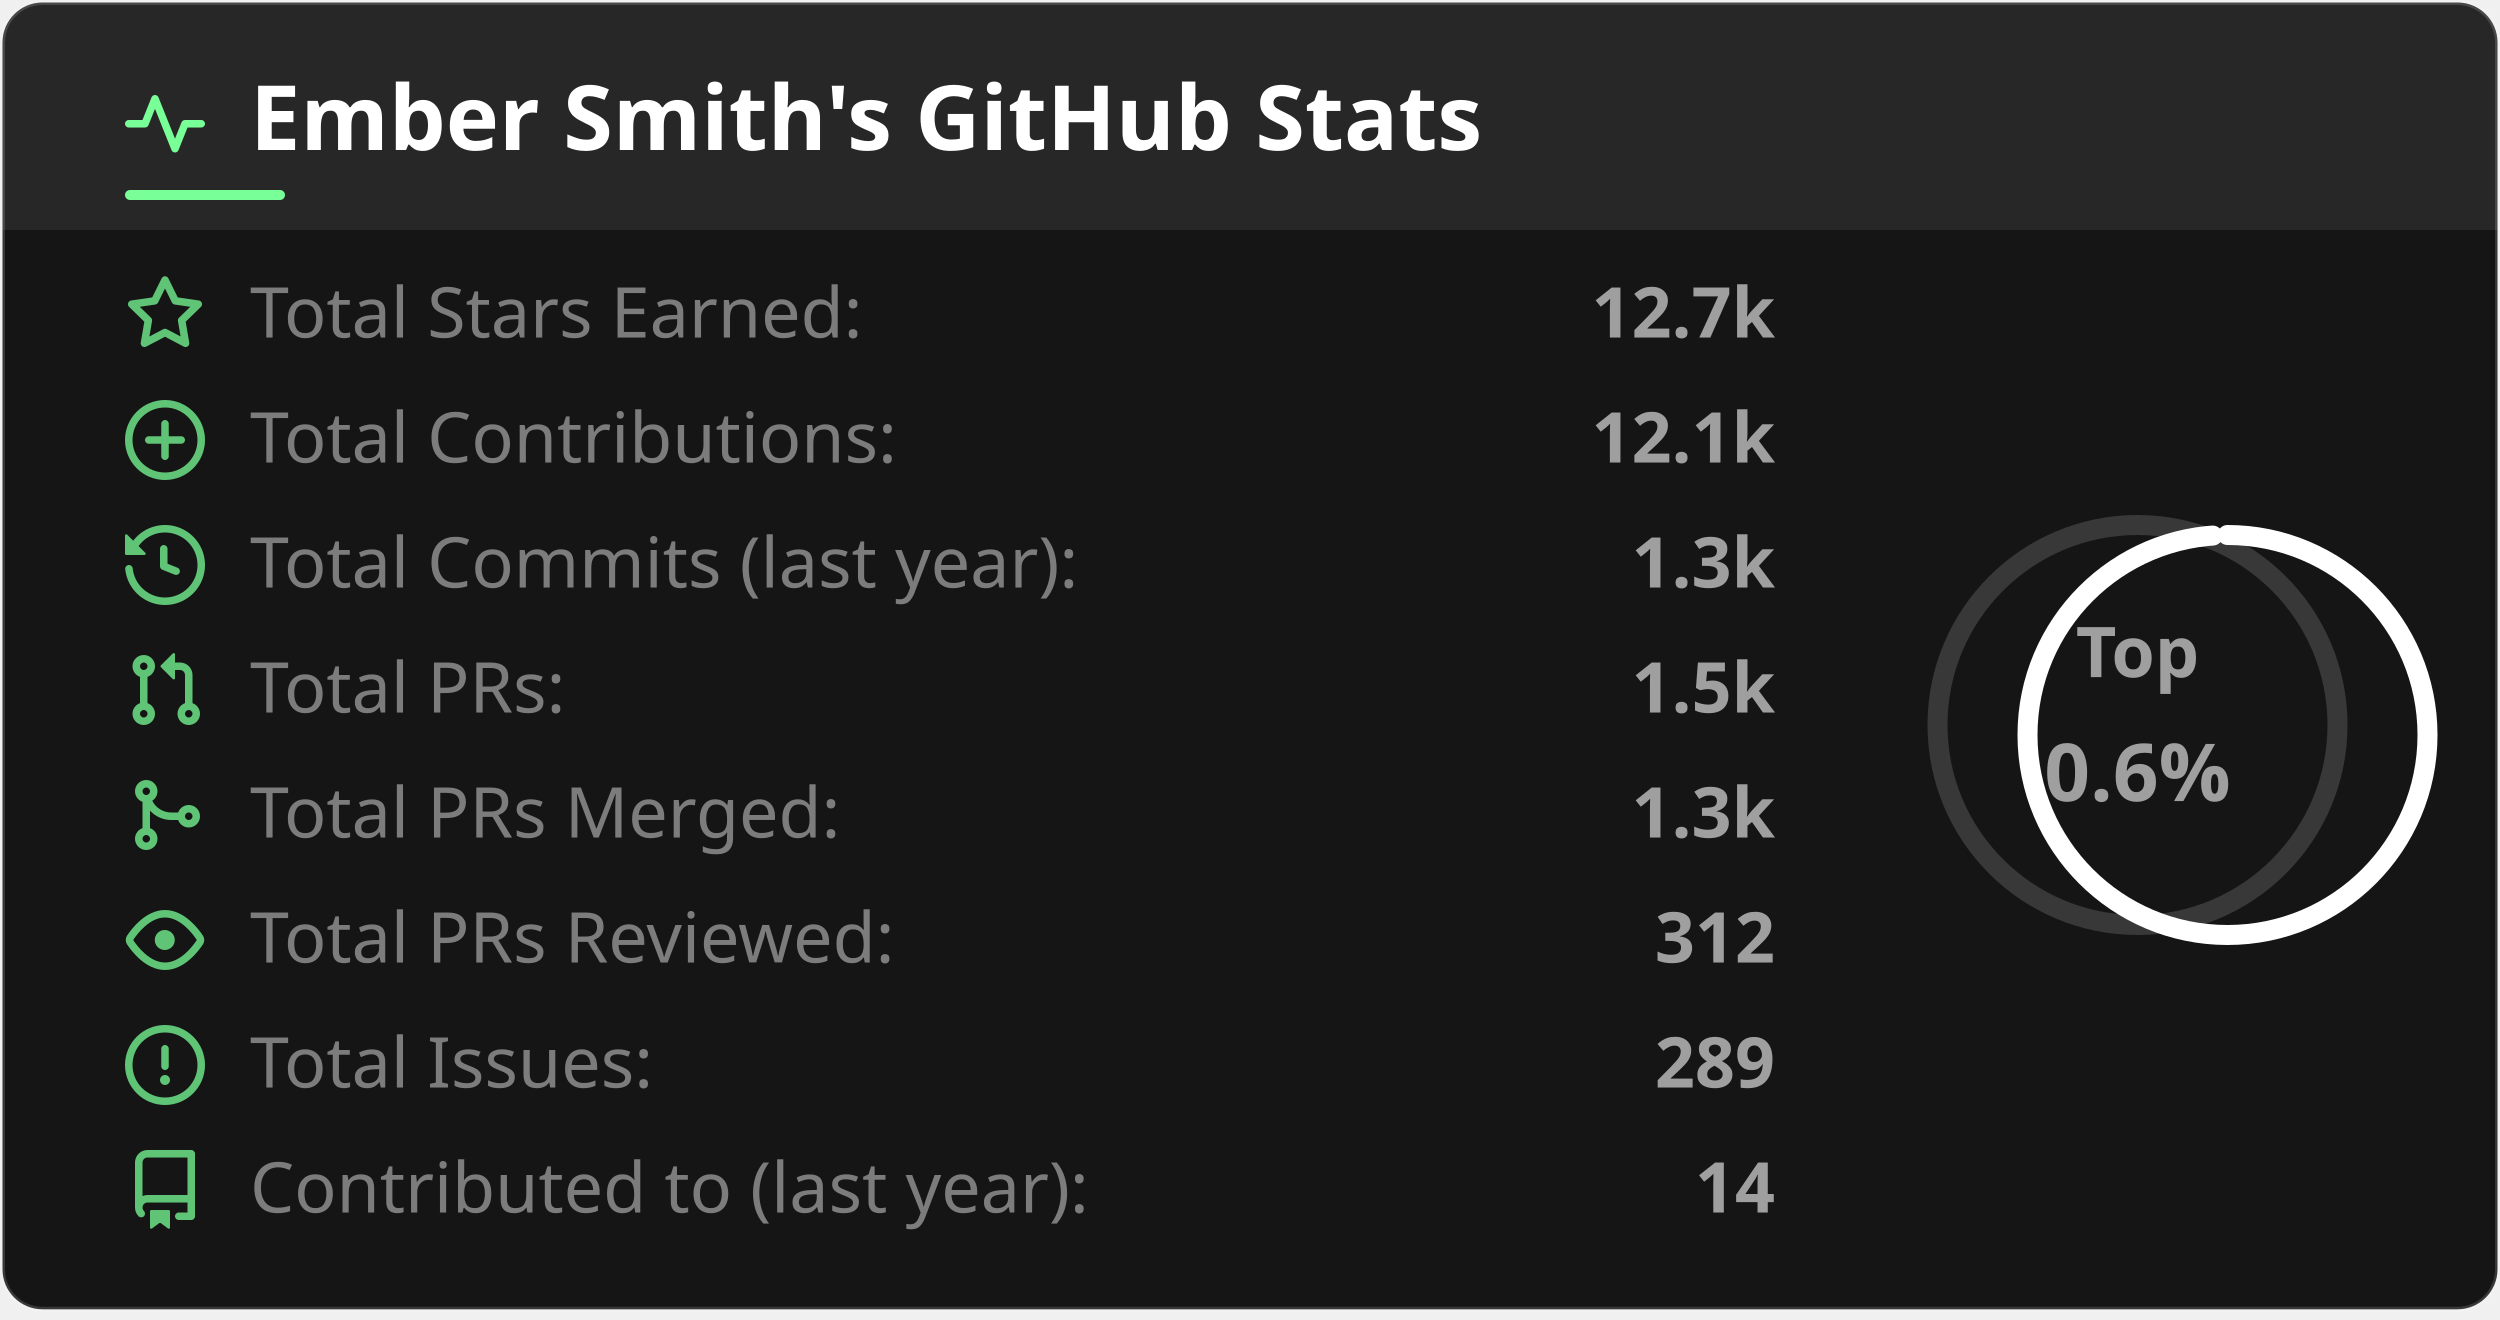
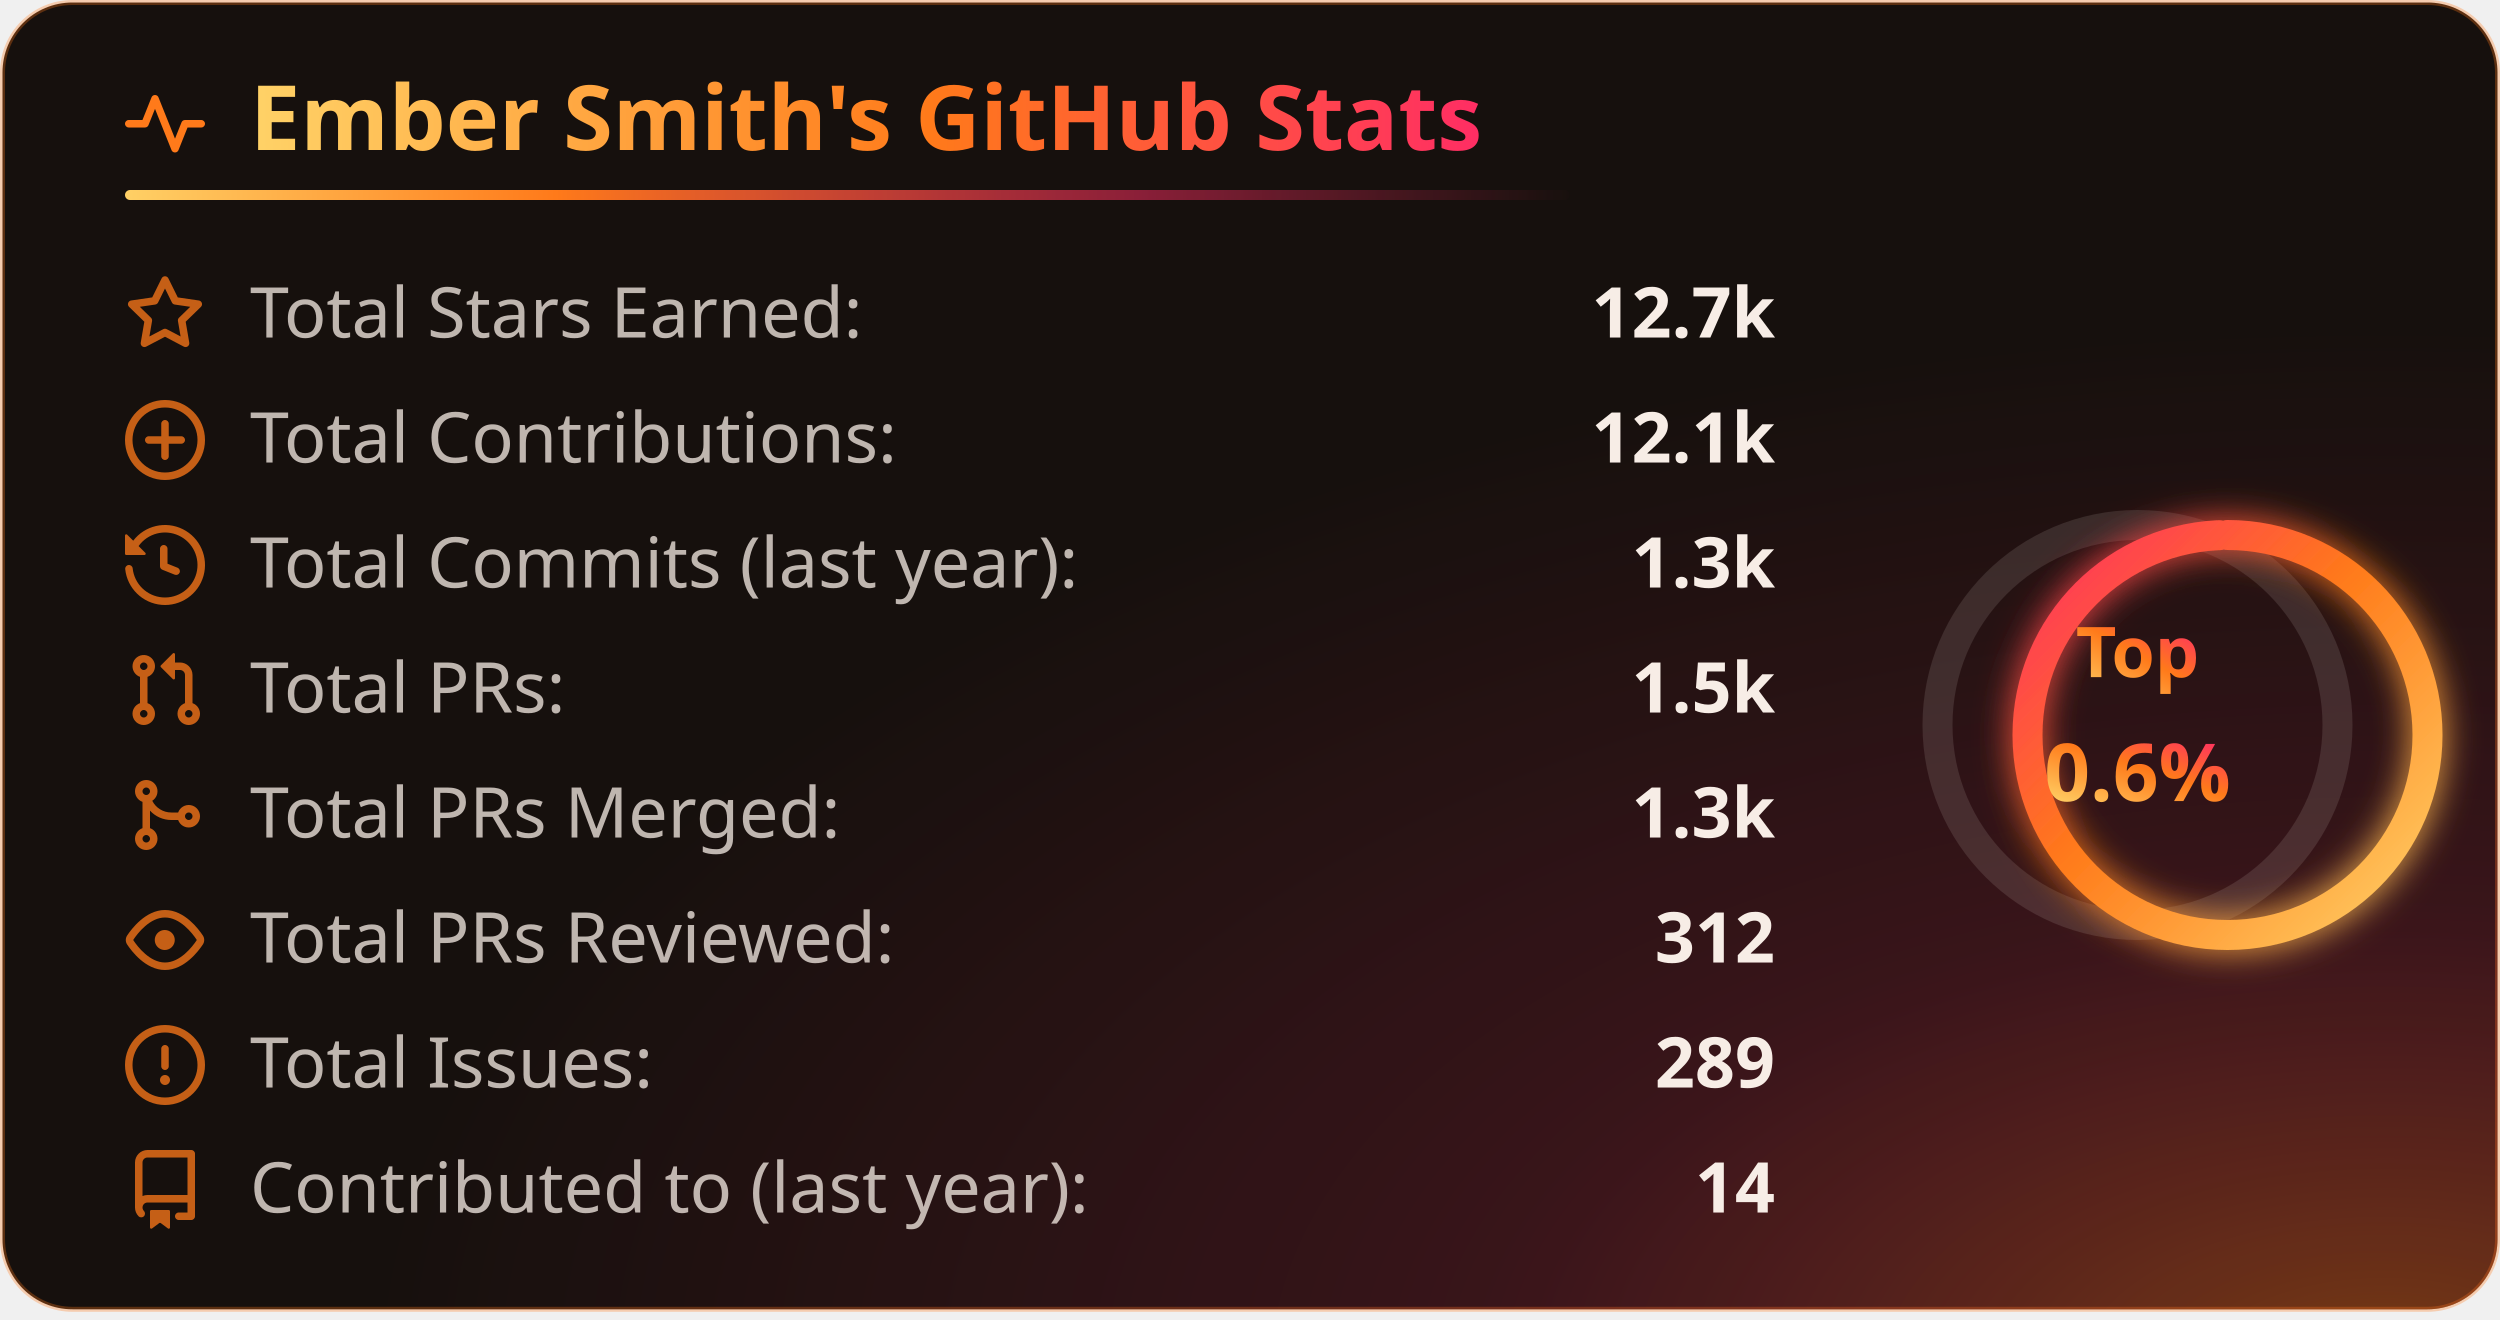
<svg xmlns="http://www.w3.org/2000/svg" width="500" height="264" viewBox="0 0 500 264" fill="none" role="img" aria-labelledby="title-id desc-id">
  <style>
    .header {
      font: 600 18px 'Segoe UI', Ubuntu, "Helvetica Neue", Sans-Serif;
-       fill: #fff;
+       fill: url(#heat);
      animation: fadeInAnimation 0.8s ease-in-out backwards;
    }
    /* The icon reads against the title rather than with it, so it keeps its own color. */
    .title-icon {
-       fill: #79ff97;
+       fill: #ff7a1a;
      animation: fadeInAnimation 0.8s ease-in-out backwards;
    }
    .title-accent {
-       fill: #79ff97;
-       animation: fadeInAnimation 0.8s ease-in-out backwards;
-     }
-     .title-band {
-       fill: #fff;
-       opacity: 0.08;
+       transform-box: fill-box;
+       transform-origin: left center;
+       animation: trailAnimation 0.9s cubic-bezier(0.2, 0.7, 0.2, 1) 0.2s backwards;
    }
    @supports(-moz-appearance: auto) {
      /* Selector detects Firefox */
      .header {
        font-size: 15.5px;
      }
    }
    .stat {
      font: 400 14px 'Segoe UI', Ubuntu, "Helvetica Neue", Sans-Serif;
-       fill: #9f9f9f;
+       fill: #f7ede6;
      font-variant-numeric: tabular-nums;
    }
    @supports(-moz-appearance: auto) {
      /* Selector detects Firefox */
      .stat {
        font-size: 12px;
      }
    }
    .stagger {
      animation: fadeInAnimation 0.3s ease-in-out backwards;
    }
    .rank-text {
      font: 700 22px 'Segoe UI', Ubuntu, "Helvetica Neue", Sans-Serif;
-       fill: #9f9f9f;
+       fill: url(#heat-ring);
      transform: translate(-5px, 5px);
      animation: scaleInAnimation 0.3s ease-in-out backwards;
    }
    .rank-percentile-header {
      font-size: 14px;
    }
    .rank-percentile-text {
      font-size: 16px;
    }
    /* Labels recede so that the values read first. */
    .not_bold {
      font-weight: 400;
      opacity: 0.75;
    }
    .bold {
      font-weight: 600;
    }
    .icon {
-       fill: #79ff97;
+       fill: #ff7a1a;
      opacity: 0.75;
      display: block;
    }
    .rank-circle-rim {
-       stroke: #fff;
+       stroke: #f7ede6;
      fill: none;
-       stroke-width: 4;
-       opacity: 0.15;
+       stroke-width: 6;
+       opacity: 0.12;
    }
    .rank-circle {
-       stroke: #fff;
-       stroke-dasharray: 250;
+       stroke: url(#heat-ring);
+       stroke-dasharray: 251.327;
      fill: none;
-       stroke-width: 4;
+       stroke-width: 6;
      stroke-linecap: round;
      opacity: 1;
      transform-origin: -10px 8px;
      transform: rotate(-90deg);
      stroke-dashoffset: 1.612;
      animation: rankAnimation 0.8s backwards ease-in-out;
    }
    @keyframes rankAnimation {
      from {
        stroke-dashoffset: 251.327;
      }
      to {
        stroke-dashoffset: 1.612;
      }
    }
+     /* A spark burns out at the top of its rise, so its resting frame is unlit. */
+     .spark {
+       fill: #ffd166;
+       opacity: 0;
+       animation: sparkAnimation 3.4s ease-out 3 backwards;
+     }
+     @keyframes sparkAnimation {
+       0% {
+         opacity: 0;
+         transform: translateY(0);
+       }
+       15% {
+         opacity: 1;
+       }
+       100% {
+         opacity: 0;
+         transform: translateY(-56px);
+       }
+     }
    /* Animations */
    @keyframes scaleInAnimation {
      from {
        transform: translate(-5px, 5px) scale(0);
      }
      to {
        transform: translate(-5px, 5px) scale(1);
      }
    }
    @keyframes fadeInAnimation {
      from {
        opacity: 0;
      }
      to {
        opacity: 1;
+       }
+     }
+     @keyframes trailAnimation {
+       from {
+         transform: scaleX(0);
      }
    }
    @media (prefers-reduced-motion: reduce) {
      * {
        animation-duration: 0s !important;
        animation-delay: 0s !important;
      }
    }
  </style>
-   <rect data-testid="card-bg" class="card-bg" x="0.5" y="0.5" rx="8" height="99%" stroke="#ffffff26" width="499" fill="#151515" stroke-opacity="1" />
-   <path data-testid="title-band" class="title-band" d="M0.5 8.5a8 8 0 0 1 8 -8h483a8 8 0 0 1 8 8v37.5h-499z" />
+   <defs>
+     <linearGradient id="heat" x1="0" y1="0" x2="1" y2="0">
+       <stop offset="0" class="heat-0" stop-color="#ffd166" />
+       <stop offset="0.55" class="heat-1" stop-color="#ff7a1a" />
+       <stop offset="1" class="heat-2" stop-color="#ff2e63" />
+     </linearGradient>
+     <linearGradient id="heat-ring" x1="0" y1="1" x2="1" y2="0">
+       <stop offset="0" class="heat-0" stop-color="#ffd166" />
+       <stop offset="0.55" class="heat-1" stop-color="#ff7a1a" />
+       <stop offset="1" class="heat-2" stop-color="#ff2e63" />
+     </linearGradient>
+     <linearGradient id="heat-trail" x1="0" y1="0" x2="1" y2="0">
+       <stop offset="0" class="heat-0" stop-color="#ffd166" />
+       <stop offset="0.3" class="heat-1" stop-color="#ff7a1a" />
+       <stop offset="0.7" class="heat-2" stop-color="#ff2e63" stop-opacity="0.5" />
+       <stop offset="1" class="heat-2" stop-color="#ff2e63" stop-opacity="0" />
+     </linearGradient>
+     <radialGradient id="heat-glow" cx="0.95" cy="1.05" r="0.8">
+       <stop offset="0" class="glow-core" stop-color="#ff7a1a" stop-opacity="0.42" />
+       <stop offset="0.45" class="glow-edge" stop-color="#ff2e63" stop-opacity="0.147" />
+       <stop offset="1" class="heat-2" stop-color="#ff2e63" stop-opacity="0" />
+     </radialGradient>
+     <filter id="heat-bloom" x="-50%" y="-50%" width="200%" height="200%">
+       <feGaussianBlur stdDeviation="3.5" result="bloom" />
+       <feMerge>
+         <feMergeNode in="bloom" />
+         <feMergeNode in="SourceGraphic" />
+       </feMerge>
+     </filter>
+   </defs>
+   <rect data-testid="card-bg" class="card-bg" x="0.5" y="0.5" rx="14" height="99%" width="499" stroke="#ff7a1a4d" fill="#16100d" stroke-opacity="1" />
+   <rect data-testid="card-glow" x="0.5" y="0.5" rx="14" height="99%" width="499" fill="url(#heat-glow)" />
  <g data-testid="card-title" transform="translate(25, 30)">
    <g>
      <svg class="title-icon" x="0" y="-13" viewBox="0 0 16 16" version="1.1" width="16" height="16">
        <path d="M6 2c.306 0 .582.187.696.471L10 10.731l1.304-3.26A.751.751 0 0 1 12 7h3.25a.75.75 0 0 1 0 1.5h-2.742l-1.812 4.529a.751.751 0 0 1-1.392 0L6 4.769l-1.304 3.26A.751.751 0 0 1 4 8.5H.75a.75.75 0 0 1 0-1.5h2.742l1.812-4.529A.751.751 0 0 1 6 2Z" />
      </svg>
    </g>
    <g transform="translate(25, 0)">
      <text x="0" y="0" class="header" data-testid="header">Ember Smith's GitHub Stats</text>
    </g>
-     <rect data-testid="title-accent" class="title-accent" x="0" y="8" width="32" height="2" rx="1" />
+     <rect data-testid="title-accent" class="title-accent" x="0" y="8" width="288.9" height="2" rx="1" fill="url(#heat-trail)" />
  </g>
  <g data-testid="main-card-body" transform="translate(0, 55)">
    <g data-testid="rank-circle" transform="translate(437.5, 82)">
      <circle class="rank-circle-rim" cx="-10" cy="8" r="40" />
-       <circle class="rank-circle" cx="-10" cy="8" r="40" />
+       <circle class="rank-circle" cx="-10" cy="8" r="40" filter="url(#heat-bloom)" />
      <g class="rank-text">
        <text x="-5" alignment-baseline="central" dominant-baseline="central" text-anchor="middle" y="-12" data-testid="percentile-top-header" class="rank-percentile-header">Top</text>
        <text x="-5" alignment-baseline="central" dominant-baseline="central" text-anchor="middle" y="12" data-testid="percentile-rank-value" class="rank-percentile-text">0.6%</text>
      </g>
+       <circle class="spark" cx="-36" cy="42" r="1.7" style="animation-delay: 0s" />
+       <circle class="spark" cx="-20" cy="48" r="1.7" style="animation-delay: 1.1s" />
+       <circle class="spark" cx="-6" cy="44" r="1.7" style="animation-delay: 2.2s" />
+       <circle class="spark" cx="8" cy="50" r="1.7" style="animation-delay: 0.6s" />
+       <circle class="spark" cx="20" cy="40" r="1.7" style="animation-delay: 1.7s" />
    </g>
    <svg x="0" y="0">
      <g>
        <g class="stagger" style="animation-delay: 120ms" transform="translate(25, 0)">
          <svg data-testid="icon" class="icon" viewBox="0 0 16 16" version="1.1" width="16" height="16">
            <path fill-rule="evenodd" d="M8 .25a.75.75 0 01.673.418l1.882 3.815 4.21.612a.75.75 0 01.416 1.279l-3.046 2.97.719 4.192a.75.75 0 01-1.088.791L8 12.347l-3.766 1.98a.75.75 0 01-1.088-.79l.72-4.194L.818 6.374a.75.75 0 01.416-1.28l4.21-.611L7.327.668A.75.75 0 018 .25zm0 2.445L6.615 5.5a.75.75 0 01-.564.41l-3.097.45 2.24 2.184a.75.75 0 01.216.664l-.528 3.084 2.769-1.456a.75.75 0 01.698 0l2.77 1.456-.53-3.084a.75.75 0 01.216-.664l2.24-2.183-3.096-.45a.75.75 0 01-.564-.41L8 2.694v.001z" />
          </svg>
          <text class="stat not_bold" x="25" y="12.5">Total Stars Earned:</text>
          <text class="stat bold" x="330" text-anchor="end" y="12.5" data-testid="stars">12.7k</text>
        </g>
      </g>
      <g transform="translate(0, 25)">
        <g class="stagger" style="animation-delay: 160ms" transform="translate(25, 0)">
          <svg data-testid="icon" class="icon" viewBox="0 0 16 16" version="1.1" width="16" height="16">
            <path d="M8 0a8 8 0 1 1 0 16A8 8 0 0 1 8 0ZM1.5 8a6.5 6.5 0 1 0 13 0 6.5 6.5 0 0 0-13 0Zm7.25-3.25v2.5h2.5a.75.75 0 0 1 0 1.5h-2.5v2.5a.75.75 0 0 1-1.5 0v-2.5h-2.5a.75.75 0 0 1 0-1.5h2.5v-2.5a.75.75 0 0 1 1.5 0Z" />
          </svg>
          <text class="stat not_bold" x="25" y="12.5">Total Contributions:</text>
          <text class="stat bold" x="330" text-anchor="end" y="12.5" data-testid="contributions">12.1k</text>
        </g>
      </g>
      <g transform="translate(0, 50)">
        <g class="stagger" style="animation-delay: 200ms" transform="translate(25, 0)">
          <svg data-testid="icon" class="icon" viewBox="0 0 16 16" version="1.1" width="16" height="16">
            <path fill-rule="evenodd" d="M1.643 3.143L.427 1.927A.25.25 0 000 2.104V5.75c0 .138.112.25.25.25h3.646a.25.25 0 00.177-.427L2.715 4.215a6.5 6.5 0 11-1.18 4.458.75.75 0 10-1.493.154 8.001 8.001 0 101.6-5.684zM7.75 4a.75.75 0 01.75.75v2.992l2.028.812a.75.75 0 01-.557 1.392l-2.5-1A.75.75 0 017 8.25v-3.5A.75.75 0 017.75 4z" />
          </svg>
          <text class="stat not_bold" x="25" y="12.5">Total Commits (last year):</text>
          <text class="stat bold" x="330" text-anchor="end" y="12.5" data-testid="commits">1.3k</text>
        </g>
      </g>
      <g transform="translate(0, 75)">
        <g class="stagger" style="animation-delay: 240ms" transform="translate(25, 0)">
          <svg data-testid="icon" class="icon" viewBox="0 0 16 16" version="1.1" width="16" height="16">
            <path fill-rule="evenodd" d="M7.177 3.073L9.573.677A.25.25 0 0110 .854v4.792a.25.25 0 01-.427.177L7.177 3.427a.25.25 0 010-.354zM3.75 2.5a.75.75 0 100 1.5.75.75 0 000-1.5zm-2.25.75a2.25 2.25 0 113 2.122v5.256a2.251 2.251 0 11-1.5 0V5.372A2.25 2.25 0 011.5 3.25zM11 2.5h-1V4h1a1 1 0 011 1v5.628a2.251 2.251 0 101.5 0V5A2.5 2.5 0 0011 2.5zm1 10.25a.75.75 0 111.5 0 .75.75 0 01-1.5 0zM3.75 12a.75.75 0 100 1.5.75.75 0 000-1.5z" />
          </svg>
          <text class="stat not_bold" x="25" y="12.5">Total PRs:</text>
          <text class="stat bold" x="330" text-anchor="end" y="12.5" data-testid="prs">1.5k</text>
        </g>
      </g>
      <g transform="translate(0, 100)">
        <g class="stagger" style="animation-delay: 280ms" transform="translate(25, 0)">
          <svg data-testid="icon" class="icon" viewBox="0 0 16 16" version="1.1" width="16" height="16">
            <path fill-rule="evenodd" d="M5.45 5.154A4.25 4.25 0 0 0 9.25 7.5h1.378a2.251 2.251 0 1 1 0 1.5H9.25A5.734 5.734 0 0 1 5 7.123v3.505a2.25 2.25 0 1 1-1.5 0V5.372a2.25 2.25 0 1 1 1.95-.218ZM4.25 13.5a.75.75 0 1 0 0-1.5.75.75 0 0 0 0 1.5Zm8.5-4.5a.75.75 0 1 0 0-1.5.75.75 0 0 0 0 1.5ZM5 3.25a.75.75 0 1 0 0 .005V3.25Z" />
          </svg>
          <text class="stat not_bold" x="25" y="12.5">Total PRs Merged:</text>
          <text class="stat bold" x="330" text-anchor="end" y="12.5" data-testid="prs_merged">1.3k</text>
        </g>
      </g>
      <g transform="translate(0, 125)">
        <g class="stagger" style="animation-delay: 320ms" transform="translate(25, 0)">
          <svg data-testid="icon" class="icon" viewBox="0 0 16 16" version="1.1" width="16" height="16">
            <path fill-rule="evenodd" d="M8 2c1.981 0 3.671.992 4.933 2.078 1.27 1.091 2.187 2.345 2.637 3.023a1.62 1.62 0 0 1 0 1.798c-.45.678-1.367 1.932-2.637 3.023C11.67 13.008 9.981 14 8 14c-1.981 0-3.671-.992-4.933-2.078C1.797 10.83.88 9.576.43 8.898a1.62 1.62 0 0 1 0-1.798c.45-.677 1.367-1.931 2.637-3.022C4.33 2.992 6.019 2 8 2ZM1.679 7.932a.12.12 0 0 0 0 .136c.411.622 1.241 1.75 2.366 2.717C5.176 11.758 6.527 12.5 8 12.5c1.473 0 2.825-.742 3.955-1.715 1.124-.967 1.954-2.096 2.366-2.717a.12.12 0 0 0 0-.136c-.412-.621-1.242-1.75-2.366-2.717C10.824 4.242 9.473 3.5 8 3.5c-1.473 0-2.825.742-3.955 1.715-1.124.967-1.954 2.096-2.366 2.717ZM8 10a2 2 0 1 1-.001-3.999A2 2 0 0 1 8 10Z" />
          </svg>
          <text class="stat not_bold" x="25" y="12.5">Total PRs Reviewed:</text>
          <text class="stat bold" x="330" text-anchor="end" y="12.5" data-testid="reviews">312</text>
        </g>
      </g>
      <g transform="translate(0, 150)">
        <g class="stagger" style="animation-delay: 360ms" transform="translate(25, 0)">
          <svg data-testid="icon" class="icon" viewBox="0 0 16 16" version="1.1" width="16" height="16">
            <path fill-rule="evenodd" d="M8 1.5a6.5 6.5 0 100 13 6.5 6.5 0 000-13zM0 8a8 8 0 1116 0A8 8 0 010 8zm9 3a1 1 0 11-2 0 1 1 0 012 0zm-.25-6.25a.75.75 0 00-1.5 0v3.5a.75.75 0 001.5 0v-3.5z" />
          </svg>
          <text class="stat not_bold" x="25" y="12.5">Total Issues:</text>
          <text class="stat bold" x="330" text-anchor="end" y="12.5" data-testid="issues">289</text>
        </g>
      </g>
      <g transform="translate(0, 175)">
        <g class="stagger" style="animation-delay: 400ms" transform="translate(25, 0)">
          <svg data-testid="icon" class="icon" viewBox="0 0 16 16" version="1.1" width="16" height="16">
            <path fill-rule="evenodd" d="M2 2.5A2.5 2.5 0 014.5 0h8.75a.75.75 0 01.75.75v12.5a.75.75 0 01-.75.75h-2.5a.75.75 0 110-1.5h1.75v-2h-8a1 1 0 00-.714 1.7.75.75 0 01-1.072 1.05A2.495 2.495 0 012 11.5v-9zm10.5-1V9h-8c-.356 0-.694.074-1 .208V2.5a1 1 0 011-1h8zM5 12.25v3.25a.25.25 0 00.4.2l1.45-1.087a.25.25 0 01.3 0L8.6 15.7a.25.25 0 00.4-.2v-3.25a.25.25 0 00-.25-.25h-3.5a.25.25 0 00-.25.25z" />
          </svg>
          <text class="stat not_bold" x="25" y="12.5">Contributed to (last year):</text>
          <text class="stat bold" x="330" text-anchor="end" y="12.5" data-testid="contributed_to">14</text>
        </g>
      </g>
    </svg>
  </g>
</svg>
